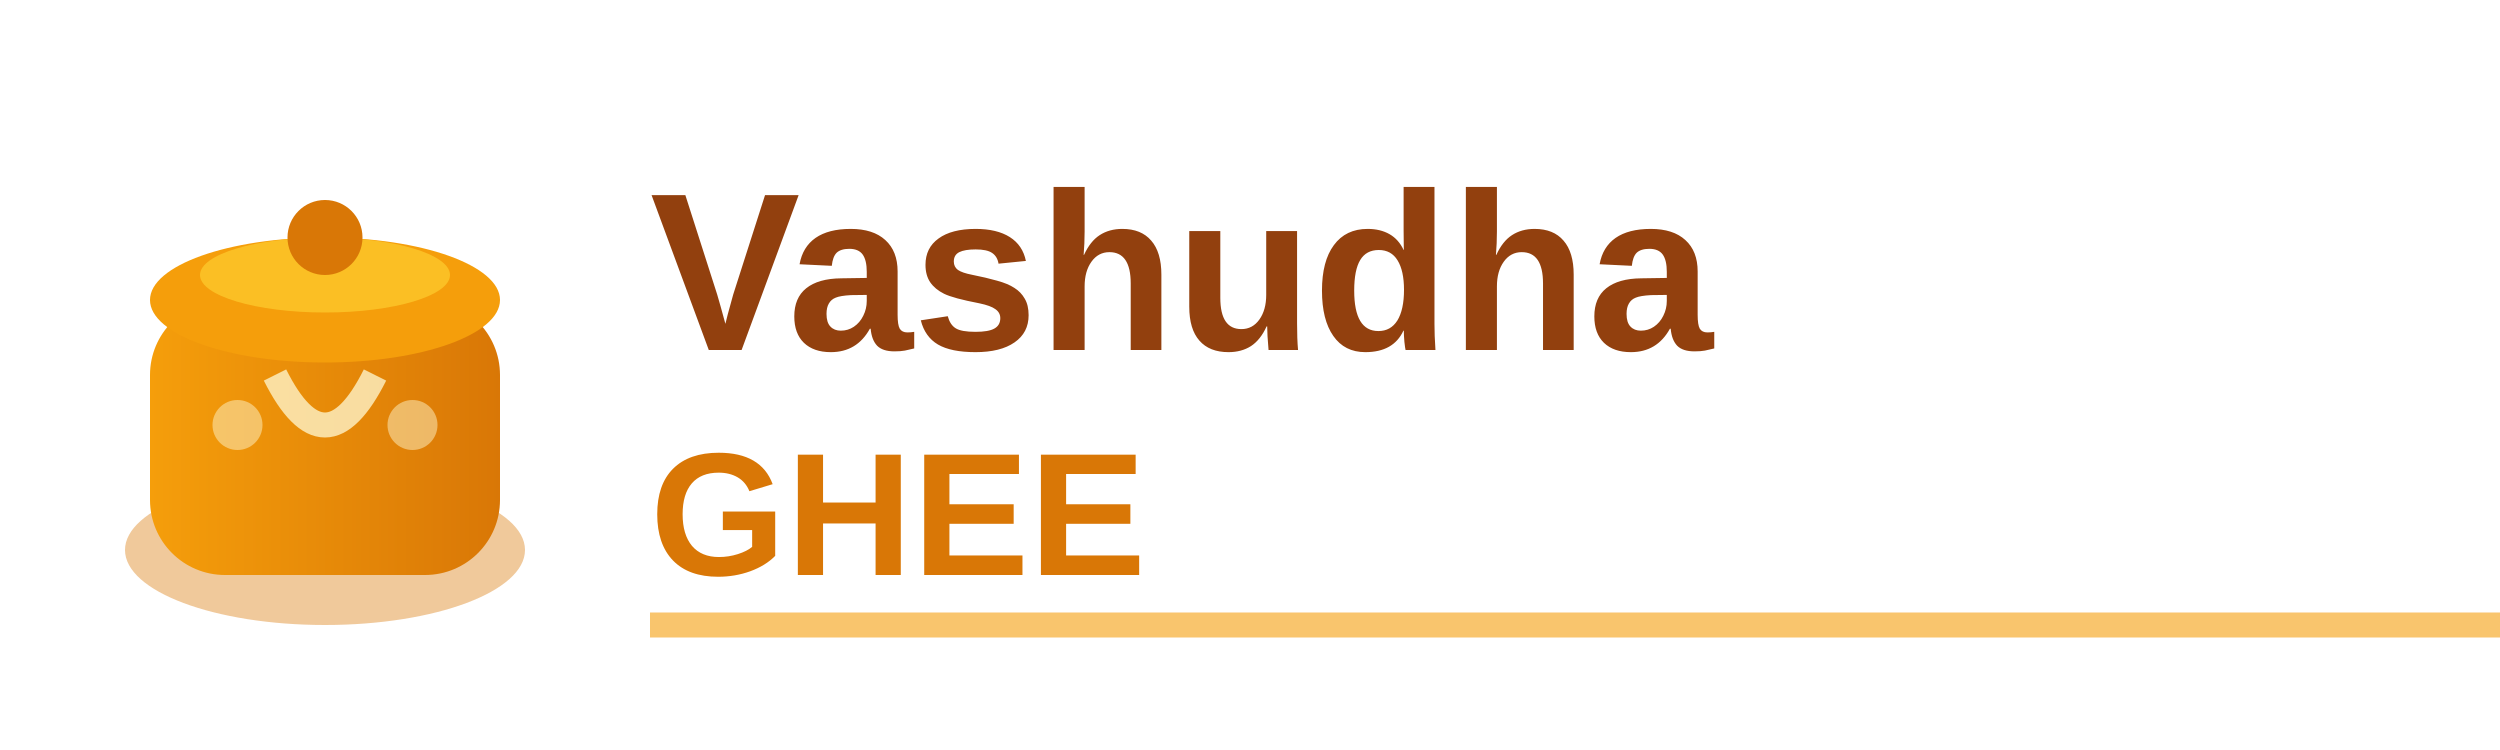
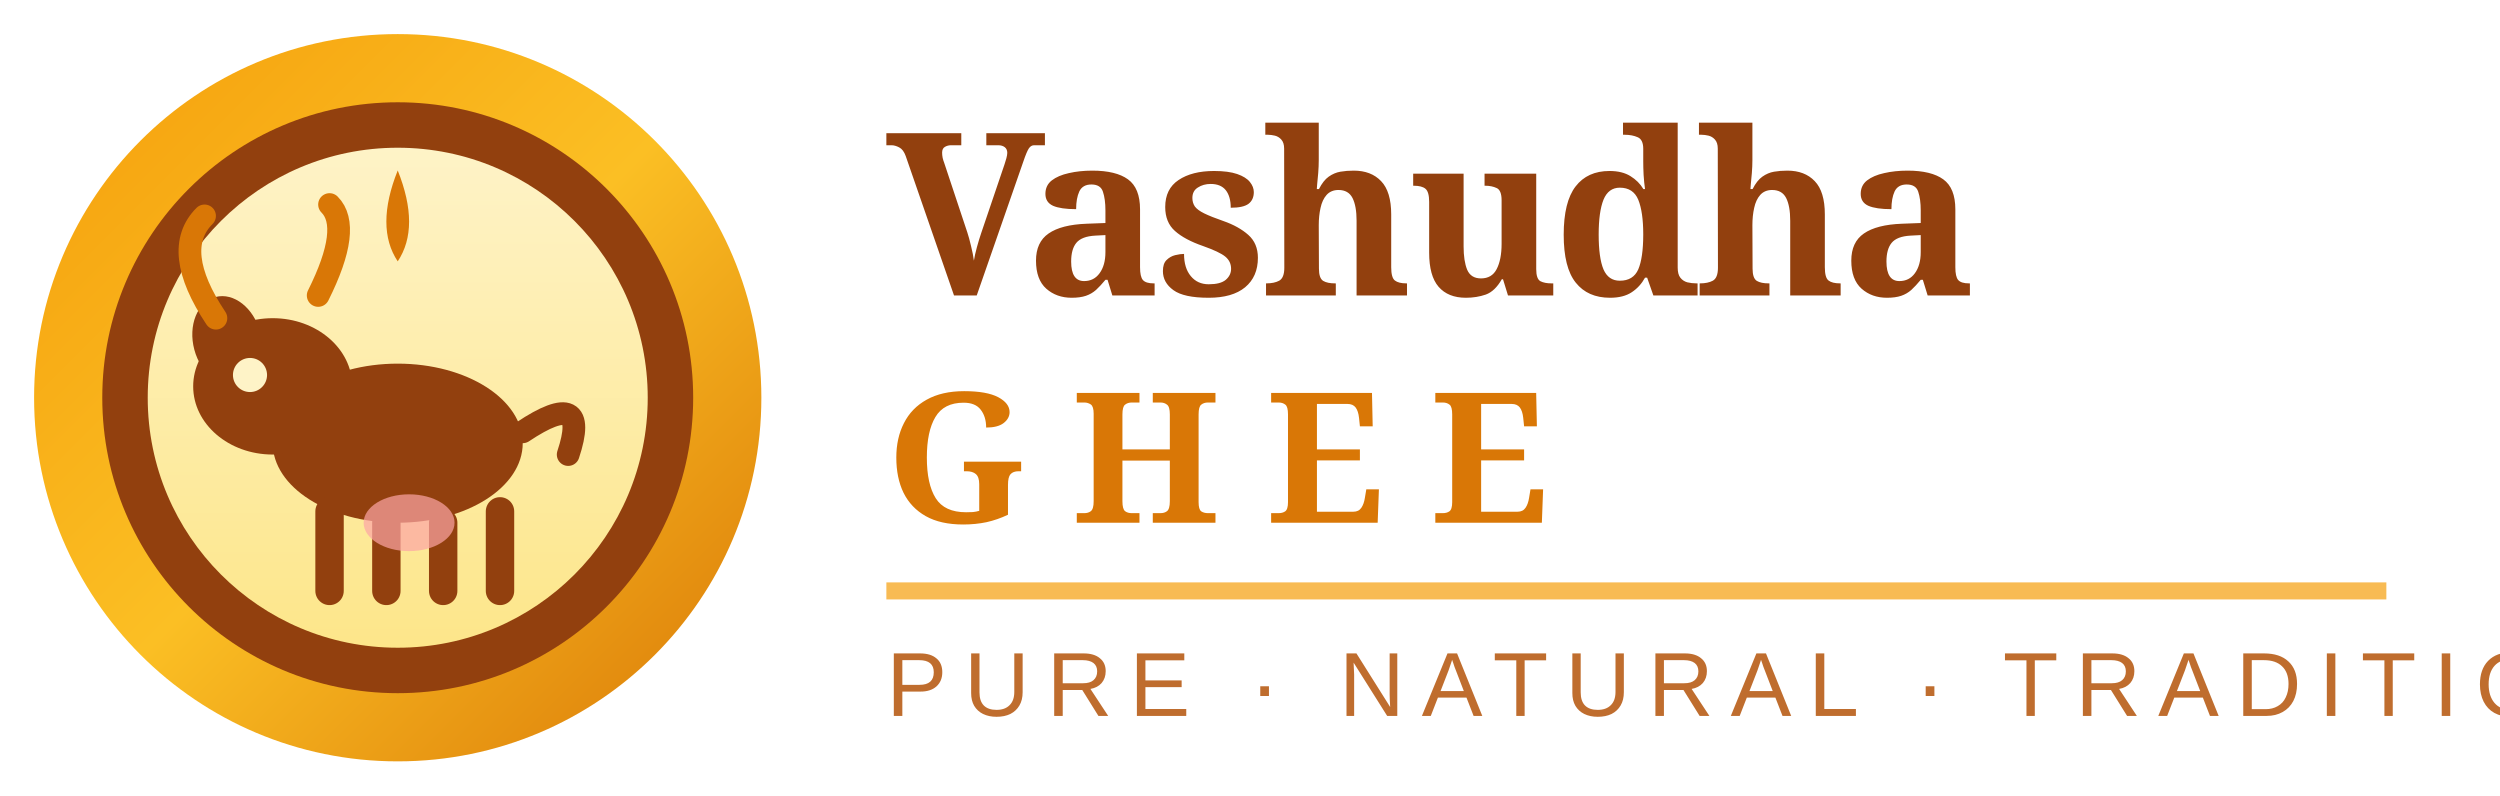
- <svg xmlns="http://www.w3.org/2000/svg" width="200" height="60" viewBox="0 0 200 60">
+ <svg xmlns="http://www.w3.org/2000/svg" width="220" height="70" viewBox="0 0 220 70">
  <defs>
-     <linearGradient id="logoGrad" x1="0%" y1="0%" x2="100%" y2="0%">
-       <stop offset="0%" style="stop-color:#f59e0b;stop-opacity:1" />
-       <stop offset="100%" style="stop-color:#d97706;stop-opacity:1" />
+     <linearGradient id="logoGold" x1="0%" y1="0%" x2="100%" y2="100%">
+       <stop offset="0%" stop-color="#f59e0b" />
+       <stop offset="50%" stop-color="#fbbf24" />
+       <stop offset="100%" stop-color="#d97706" />
+     </linearGradient>
+     <linearGradient id="logoBadge" x1="0%" y1="0%" x2="0%" y2="100%">
+       <stop offset="0%" stop-color="#fef3c7" />
+       <stop offset="100%" stop-color="#fde68a" />
    </linearGradient>
  </defs>
-   <g transform="translate(4,8)">
-     <ellipse cx="22" cy="36" rx="16" ry="6" fill="#d97706" opacity="0.4" />
-     <rect x="8" y="16" width="28" height="22" rx="6" fill="url(#logoGrad)" />
-     <ellipse cx="22" cy="16" rx="14" ry="5" fill="#f59e0b" />
-     <ellipse cx="22" cy="14" rx="10" ry="3" fill="#fbbf24" />
-     <circle cx="22" cy="11" r="3" fill="#d97706" />
-     <path d="M18 22 Q22 30 26 22" stroke="#fef3c7" stroke-width="2" fill="none" opacity="0.8" />
-     <circle cx="15" cy="26" r="2" fill="#fef3c7" opacity="0.5" />
-     <circle cx="29" cy="26" r="2" fill="#fef3c7" opacity="0.5" />
-   </g>
-   <text x="52" y="28" font-family="Poppins, Arial, sans-serif" font-size="18" font-weight="700" fill="#92400e">Vashudha</text>
-   <text x="52" y="46" font-family="Poppins, Arial, sans-serif" font-size="14" font-weight="600" fill="#d97706">GHEE</text>
-   <line x1="52" y1="50" x2="100%" y2="50" stroke="#f59e0b" stroke-width="2" opacity="0.6" />
+   <circle cx="35" cy="35" r="32" fill="url(#logoGold)" />
+   <circle cx="35" cy="35" r="26" fill="#92400e" />
+   <circle cx="35" cy="35" r="22" fill="url(#logoBadge)" />
+   <ellipse cx="35" cy="39" rx="11" ry="7" fill="#92400e" />
+   <ellipse cx="24" cy="34" rx="7" ry="6" fill="#92400e" />
+   <ellipse cx="20" cy="30" rx="3" ry="4" fill="#92400e" transform="rotate(-15,20,30)" />
+   <path d="M19 28 Q15 22 18 19" stroke="#d97706" stroke-width="2" fill="none" stroke-linecap="round" />
+   <path d="M28 26 Q31 20 29 18" stroke="#d97706" stroke-width="2" fill="none" stroke-linecap="round" />
+   <line x1="29" y1="45" x2="29" y2="52" stroke="#92400e" stroke-width="2.5" stroke-linecap="round" />
+   <line x1="34" y1="46" x2="34" y2="52" stroke="#92400e" stroke-width="2.5" stroke-linecap="round" />
+   <line x1="39" y1="46" x2="39" y2="52" stroke="#92400e" stroke-width="2.5" stroke-linecap="round" />
+   <line x1="44" y1="45" x2="44" y2="52" stroke="#92400e" stroke-width="2.5" stroke-linecap="round" />
+   <path d="M46 38 Q52 34 50 40" stroke="#92400e" stroke-width="2" fill="none" stroke-linecap="round" />
+   <ellipse cx="36" cy="46" rx="4" ry="2.5" fill="#fca5a5" opacity="0.7" />
+   <circle cx="22" cy="33" r="1.5" fill="#fef3c7" />
+   <path d="M35 15 Q37 20 35 23 Q33 20 35 15Z" fill="#d97706" />
+   <text x="78" y="26" font-family="Poppins, Georgia, serif" font-size="20" font-weight="800" fill="#92400e" letter-spacing="-0.5">Vashudha</text>
+   <text x="78" y="46" font-family="Poppins, Georgia, serif" font-size="16" font-weight="700" fill="#d97706" letter-spacing="4">GHEE</text>
+   <line x1="78" y1="52" x2="210" y2="52" stroke="#f59e0b" stroke-width="1.5" opacity="0.7" />
+   <text x="78" y="63" font-family="Arial, sans-serif" font-size="8" font-weight="400" fill="#b45309" letter-spacing="1.5" opacity="0.85">PURE · NATURAL · TRADITIONAL</text>
</svg>
